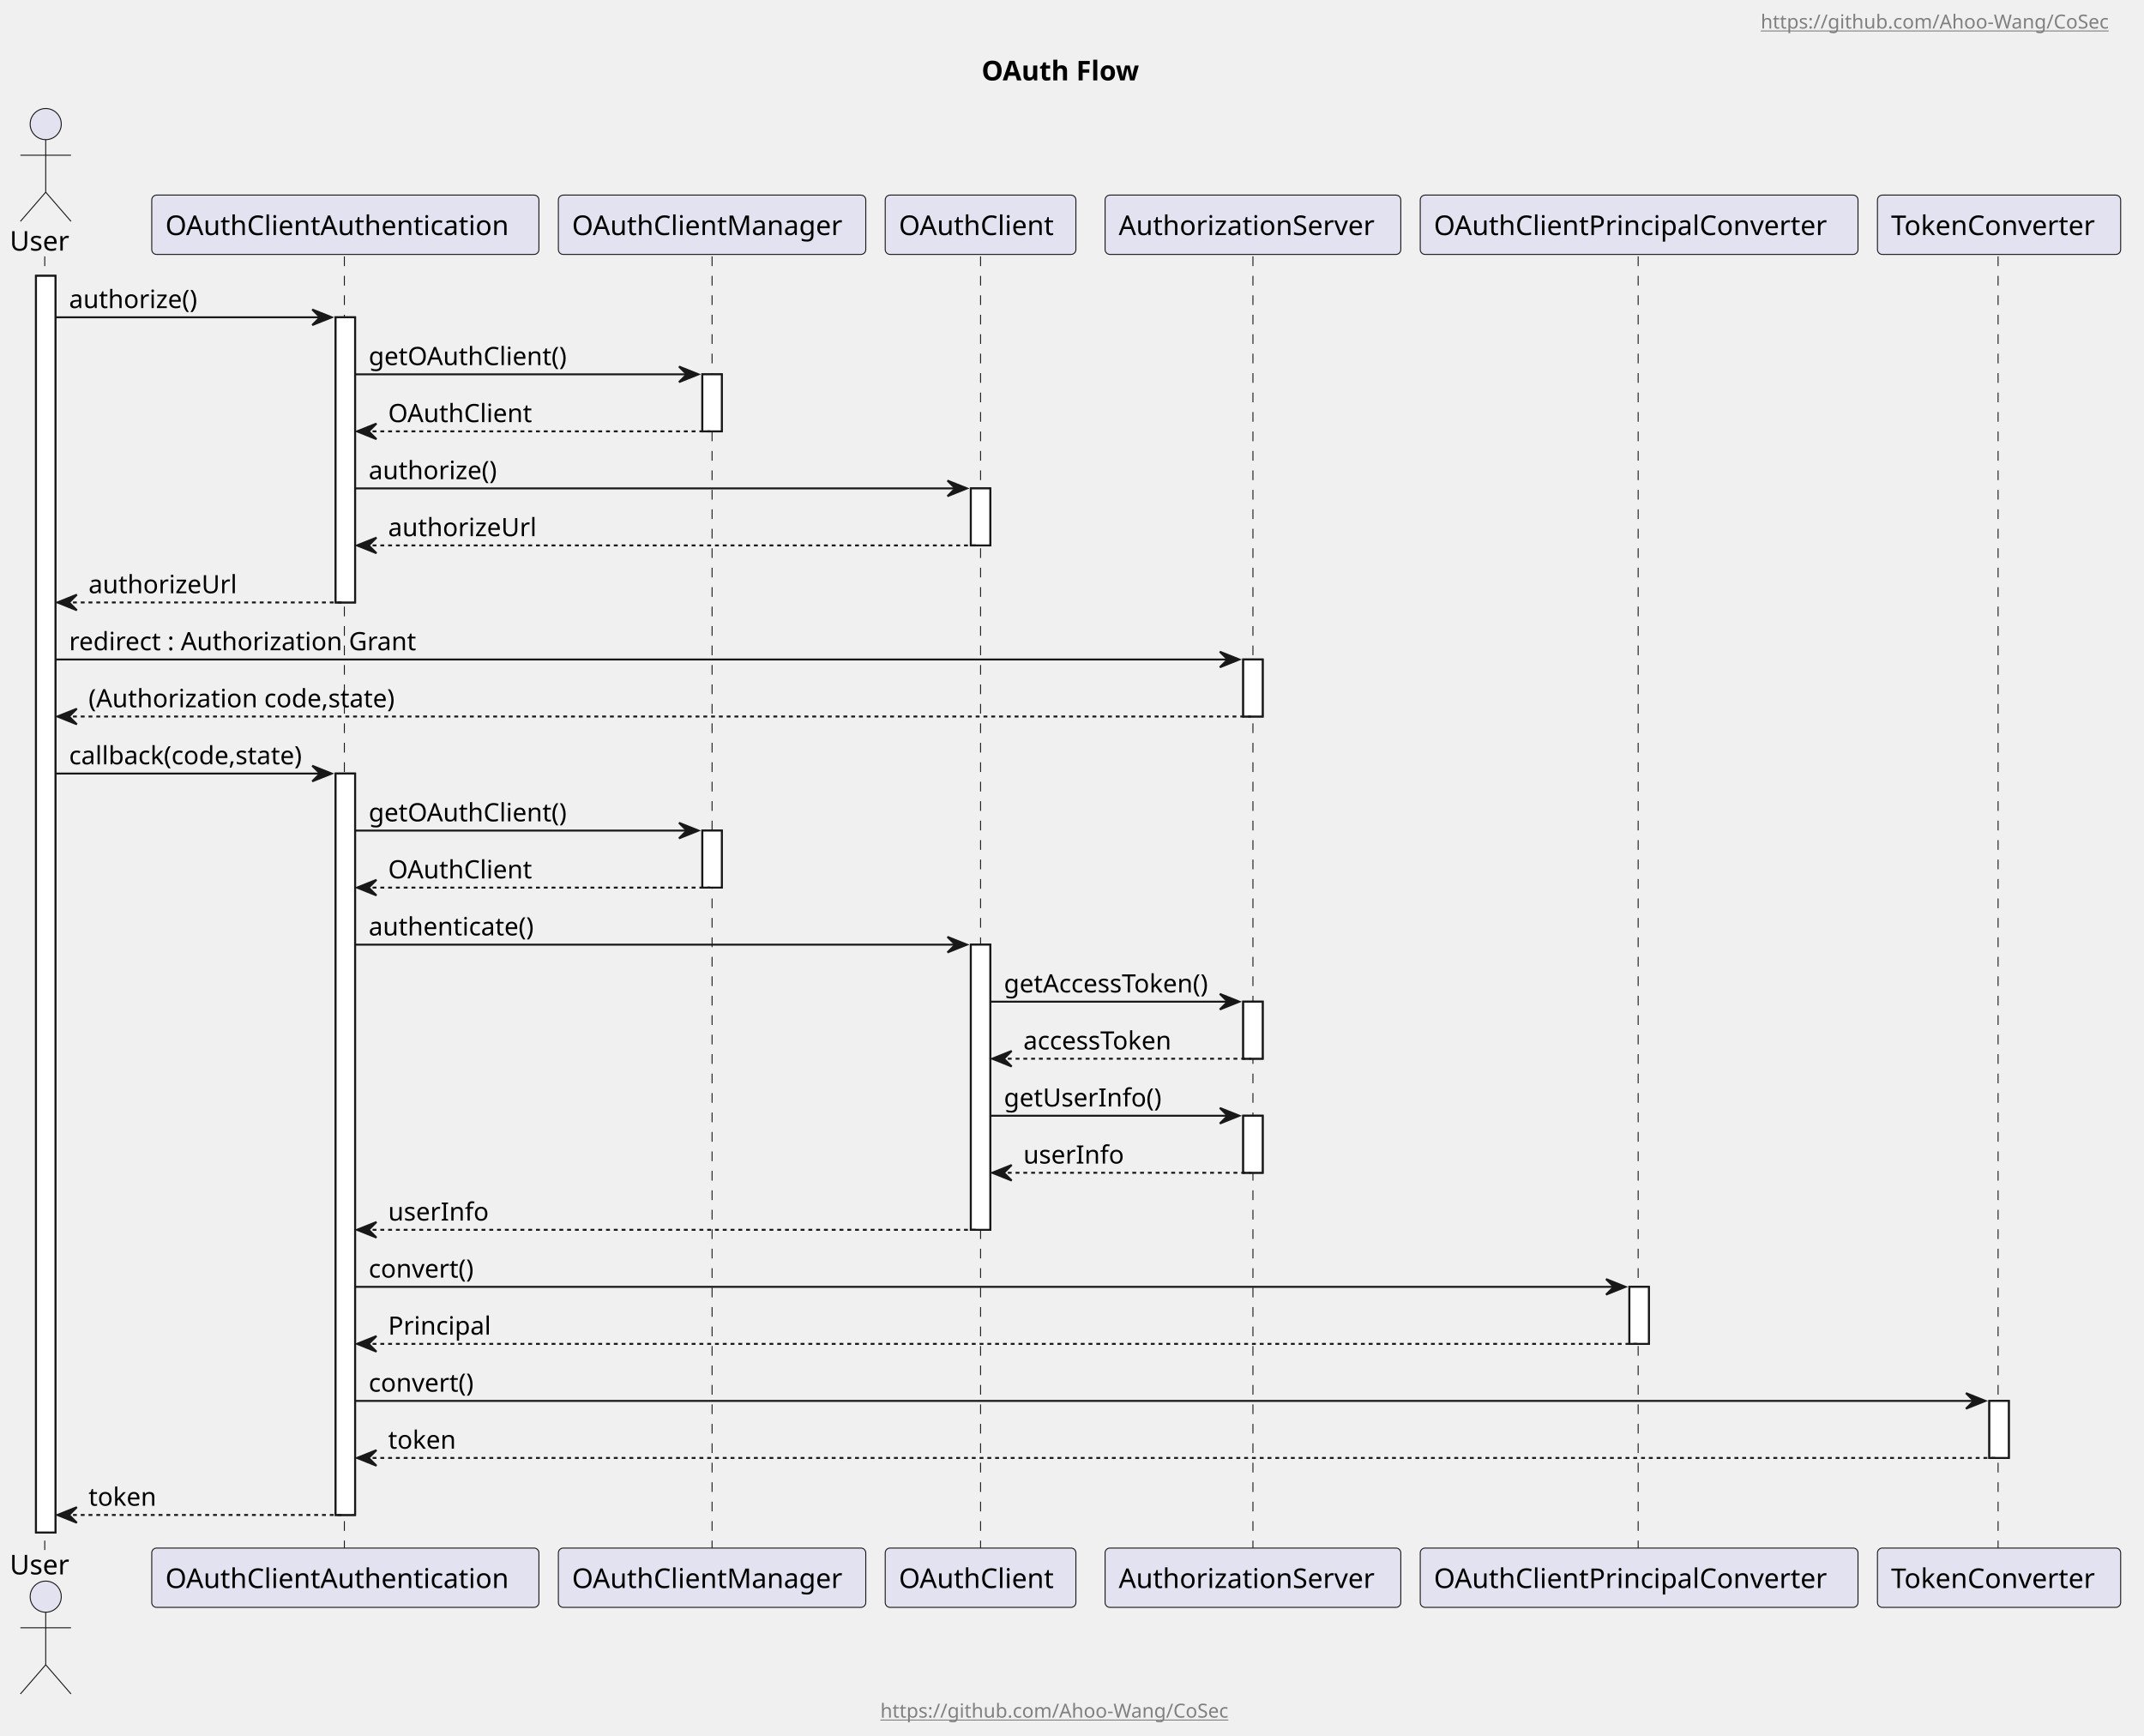
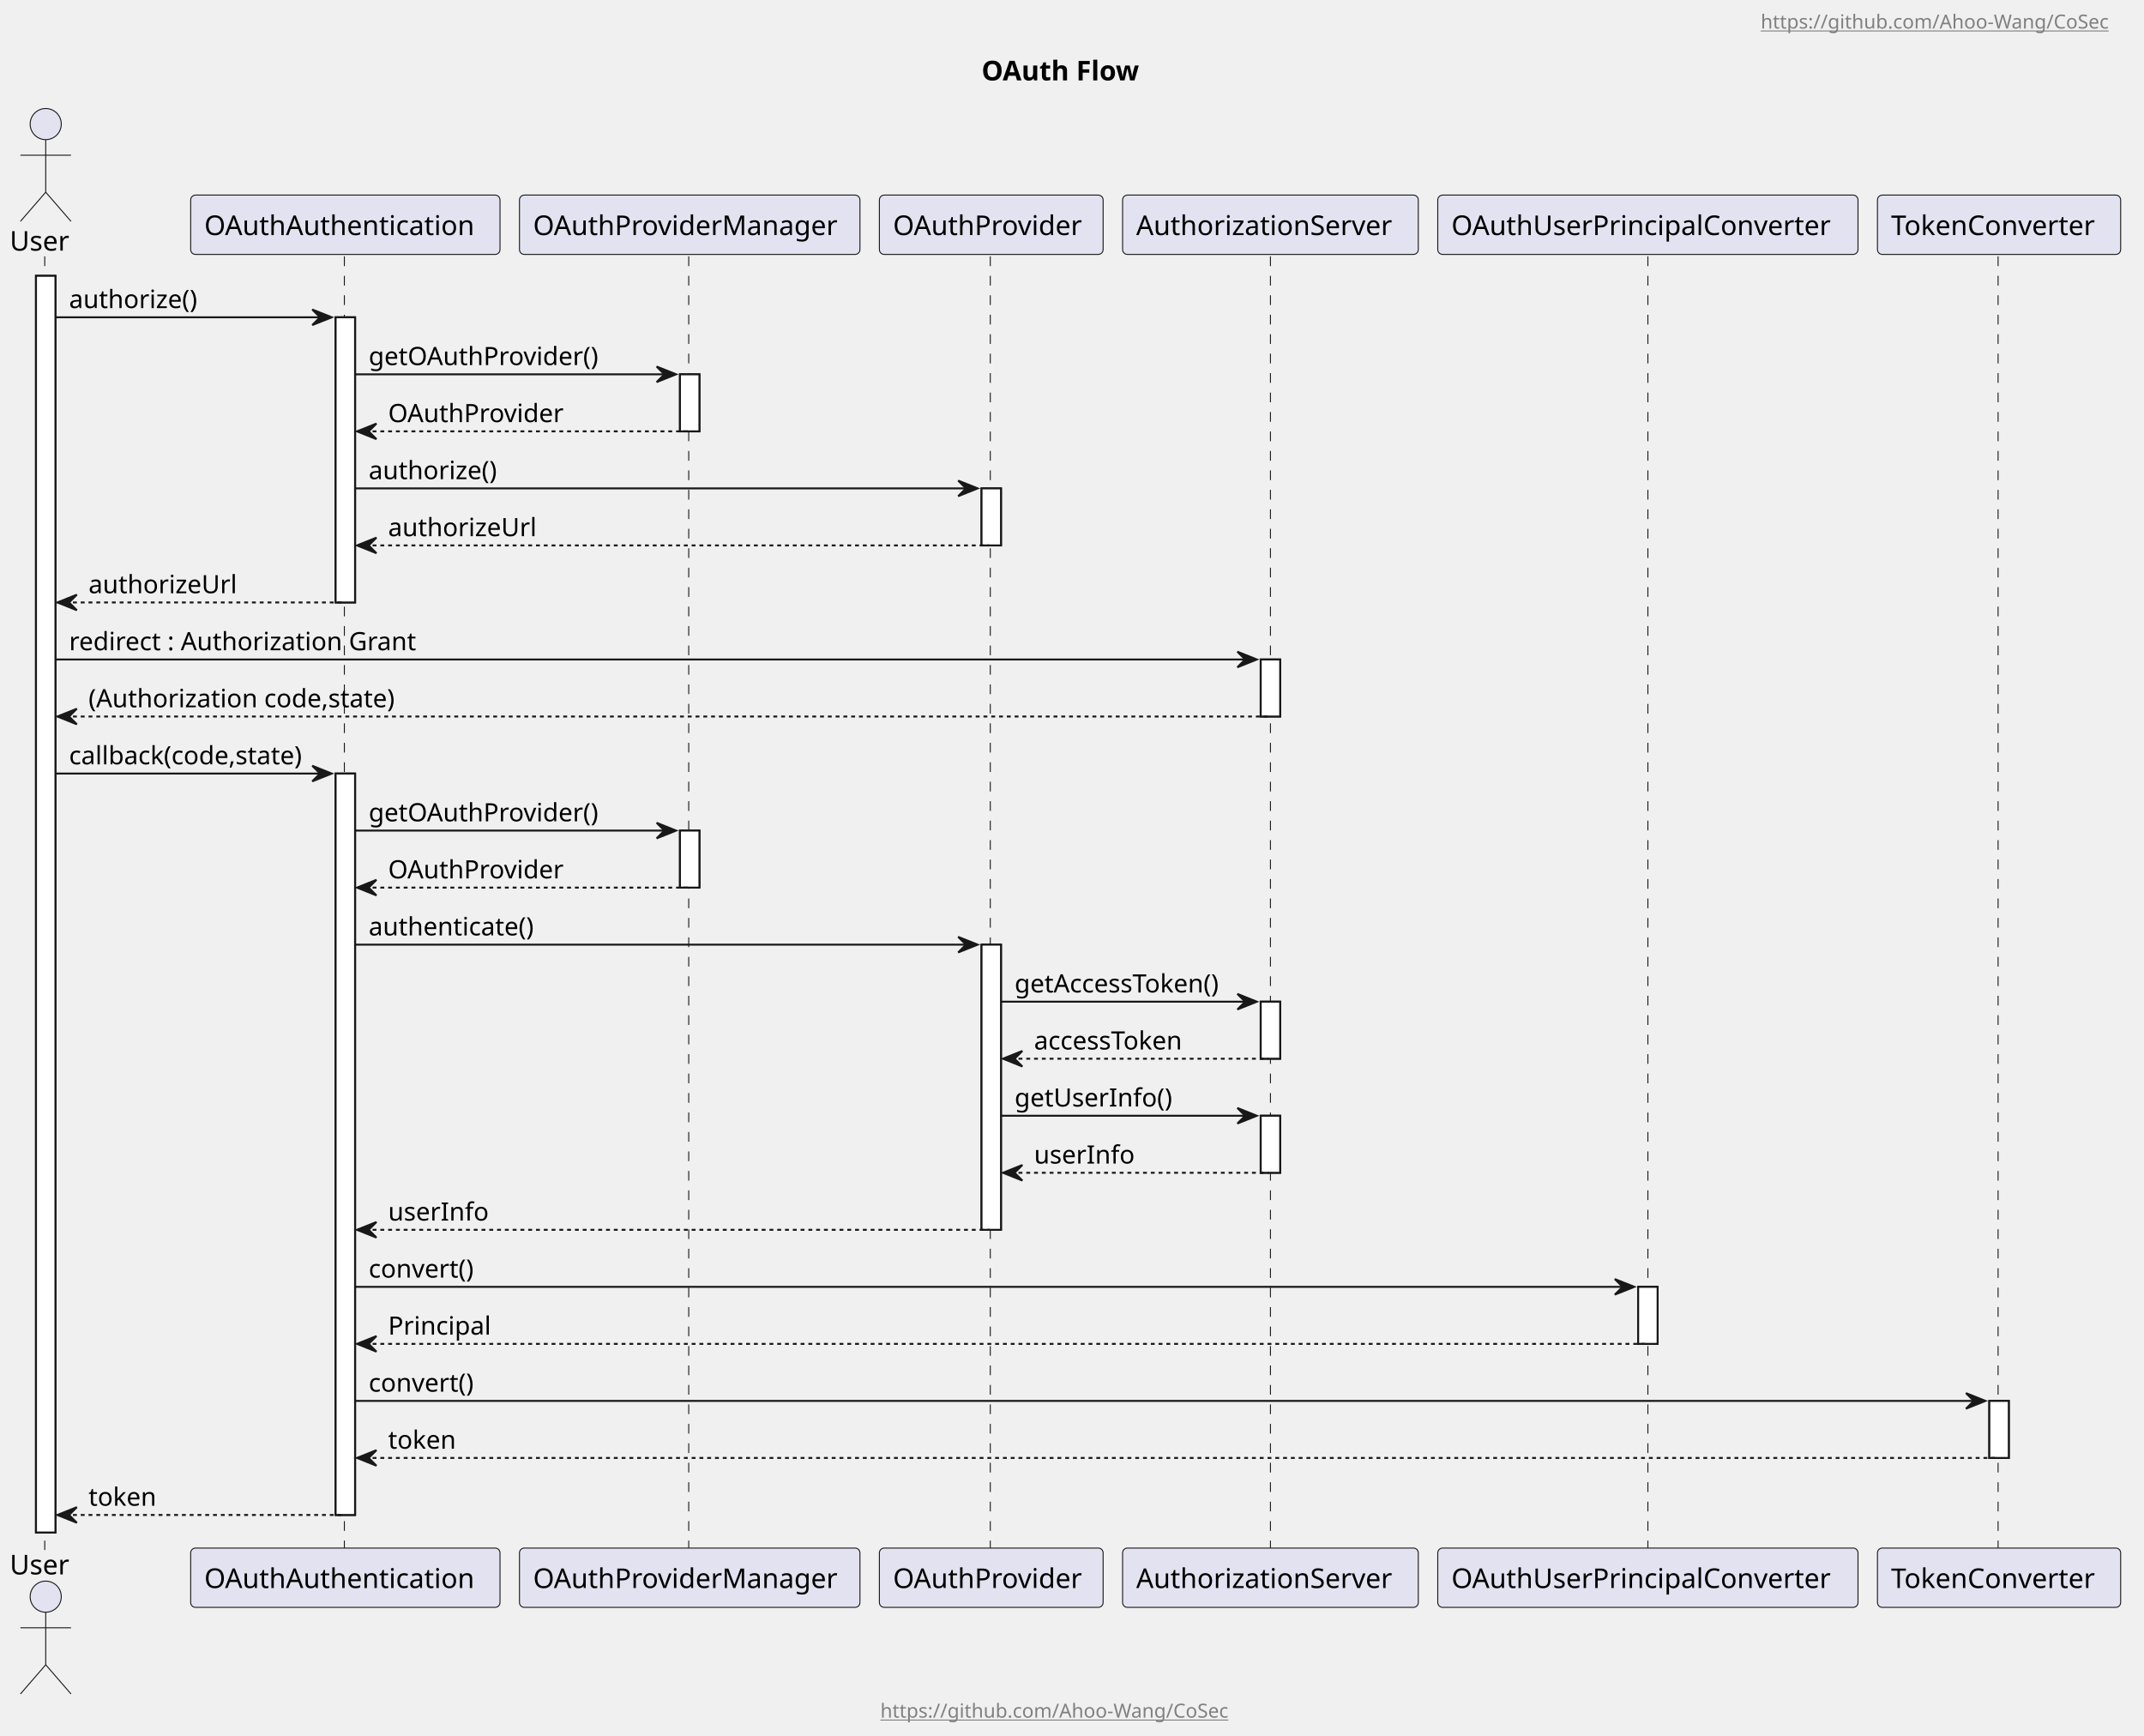
<svg xmlns="http://www.w3.org/2000/svg" xmlns:xlink="http://www.w3.org/1999/xlink" contentStyleType="text/css" height="892px" preserveAspectRatio="none" style="width:1102px;height:892px;background:#FFFFFF;" version="1.1" viewBox="0 0 1102 892" width="1102px" zoomAndPan="magnify">
  <defs />
  <g>
-     <rect fill="none" height="26.488" id="_title" style="stroke:none;stroke-width:1.0;" width="95" x="499.5" y="22.777" />
    <text fill="#000000" font-family="sans-serif" font-size="14" font-weight="bold" lengthAdjust="spacing" textLength="85" x="504.5" y="41.312">OAuth Flow</text>
    <rect fill="#FFFFFF" height="645.832" style="stroke:#181818;stroke-width:1.0;" width="10" x="18.5" y="141.754" />
    <rect fill="#FFFFFF" height="146.553" style="stroke:#181818;stroke-width:1.0;" width="10" x="172.5" y="163.065" />
    <rect fill="#FFFFFF" height="381.037" style="stroke:#181818;stroke-width:1.0;" width="10" x="172.5" y="397.549" />
-     <rect fill="#FFFFFF" height="29.311" style="stroke:#181818;stroke-width:1.0;" width="10" x="361" y="192.375" />
-     <rect fill="#FFFFFF" height="29.311" style="stroke:#181818;stroke-width:1.0;" width="10" x="361" y="426.859" />
-     <rect fill="#FFFFFF" height="29.311" style="stroke:#181818;stroke-width:1.0;" width="10" x="499" y="250.996" />
-     <rect fill="#FFFFFF" height="146.553" style="stroke:#181818;stroke-width:1.0;" width="10" x="499" y="485.481" />
-     <rect fill="#FFFFFF" height="29.311" style="stroke:#181818;stroke-width:1.0;" width="10" x="639" y="338.928" />
-     <rect fill="#FFFFFF" height="29.311" style="stroke:#181818;stroke-width:1.0;" width="10" x="639" y="514.791" />
-     <rect fill="#FFFFFF" height="29.311" style="stroke:#181818;stroke-width:1.0;" width="10" x="639" y="573.412" />
-     <rect fill="#FFFFFF" height="29.311" style="stroke:#181818;stroke-width:1.0;" width="10" x="837.5" y="661.344" />
+     <rect fill="#FFFFFF" height="29.311" style="stroke:#181818;stroke-width:1.0;" width="10" x="349.5" y="192.375" />
+     <rect fill="#FFFFFF" height="29.311" style="stroke:#181818;stroke-width:1.0;" width="10" x="349.5" y="426.859" />
+     <rect fill="#FFFFFF" height="29.311" style="stroke:#181818;stroke-width:1.0;" width="10" x="504.5" y="250.996" />
+     <rect fill="#FFFFFF" height="146.553" style="stroke:#181818;stroke-width:1.0;" width="10" x="504.5" y="485.481" />
+     <rect fill="#FFFFFF" height="29.311" style="stroke:#181818;stroke-width:1.0;" width="10" x="648" y="338.928" />
+     <rect fill="#FFFFFF" height="29.311" style="stroke:#181818;stroke-width:1.0;" width="10" x="648" y="514.791" />
+     <rect fill="#FFFFFF" height="29.311" style="stroke:#181818;stroke-width:1.0;" width="10" x="648" y="573.412" />
+     <rect fill="#FFFFFF" height="29.311" style="stroke:#181818;stroke-width:1.0;" width="10" x="842" y="661.344" />
    <rect fill="#FFFFFF" height="29.311" style="stroke:#181818;stroke-width:1.0;" width="10" x="1022.5" y="719.965" />
    <line style="stroke:#181818;stroke-width:0.5;stroke-dasharray:5.0,5.0;" x1="23" x2="23" y1="131.754" y2="796.586" />
    <line style="stroke:#181818;stroke-width:0.5;stroke-dasharray:5.0,5.0;" x1="177" x2="177" y1="131.754" y2="796.586" />
-     <line style="stroke:#181818;stroke-width:0.5;stroke-dasharray:5.0,5.0;" x1="366" x2="366" y1="131.754" y2="796.586" />
-     <line style="stroke:#181818;stroke-width:0.5;stroke-dasharray:5.0,5.0;" x1="504" x2="504" y1="131.754" y2="796.586" />
-     <line style="stroke:#181818;stroke-width:0.5;stroke-dasharray:5.0,5.0;" x1="644" x2="644" y1="131.754" y2="796.586" />
-     <line style="stroke:#181818;stroke-width:0.5;stroke-dasharray:5.0,5.0;" x1="842" x2="842" y1="131.754" y2="796.586" />
+     <line style="stroke:#181818;stroke-width:0.5;stroke-dasharray:5.0,5.0;" x1="354" x2="354" y1="131.754" y2="796.586" />
+     <line style="stroke:#181818;stroke-width:0.5;stroke-dasharray:5.0,5.0;" x1="509" x2="509" y1="131.754" y2="796.586" />
+     <line style="stroke:#181818;stroke-width:0.5;stroke-dasharray:5.0,5.0;" x1="653" x2="653" y1="131.754" y2="796.586" />
+     <line style="stroke:#181818;stroke-width:0.5;stroke-dasharray:5.0,5.0;" x1="847" x2="847" y1="131.754" y2="796.586" />
    <line style="stroke:#181818;stroke-width:0.5;stroke-dasharray:5.0,5.0;" x1="1027" x2="1027" y1="131.754" y2="796.586" />
    <text fill="#000000" font-family="sans-serif" font-size="14" lengthAdjust="spacing" textLength="31" x="5" y="128.801">User</text>
    <ellipse cx="23.5" cy="63.766" fill="#E2E2F0" rx="8" ry="8" style="stroke:#181818;stroke-width:0.5;" />
    <path d="M23.5,71.766 L23.5,98.766 M10.5,79.766 L36.5,79.766 M23.5,98.766 L10.5,113.766 M23.5,98.766 L36.5,113.766 " fill="none" style="stroke:#181818;stroke-width:0.5;" />
    <text fill="#000000" font-family="sans-serif" font-size="14" lengthAdjust="spacing" textLength="31" x="5" y="809.121">User</text>
    <ellipse cx="23.5" cy="820.574" fill="#E2E2F0" rx="8" ry="8" style="stroke:#181818;stroke-width:0.5;" />
    <path d="M23.5,828.574 L23.5,855.574 M10.5,836.574 L36.5,836.574 M23.5,855.574 L10.5,870.574 M23.5,855.574 L36.5,870.574 " fill="none" style="stroke:#181818;stroke-width:0.5;" />
-     <rect fill="#E2E2F0" height="30.488" rx="2.5" ry="2.5" style="stroke:#181818;stroke-width:0.5;" width="199" x="78" y="100.266" />
-     <text fill="#000000" font-family="sans-serif" font-size="14" lengthAdjust="spacing" textLength="185" x="85" y="120.801">OAuthClientAuthentication</text>
-     <rect fill="#E2E2F0" height="30.488" rx="2.5" ry="2.5" style="stroke:#181818;stroke-width:0.5;" width="199" x="78" y="795.586" />
-     <text fill="#000000" font-family="sans-serif" font-size="14" lengthAdjust="spacing" textLength="185" x="85" y="816.121">OAuthClientAuthentication</text>
-     <rect fill="#E2E2F0" height="30.488" rx="2.5" ry="2.5" style="stroke:#181818;stroke-width:0.5;" width="158" x="287" y="100.266" />
-     <text fill="#000000" font-family="sans-serif" font-size="14" lengthAdjust="spacing" textLength="144" x="294" y="120.801">OAuthClientManager</text>
-     <rect fill="#E2E2F0" height="30.488" rx="2.5" ry="2.5" style="stroke:#181818;stroke-width:0.5;" width="158" x="287" y="795.586" />
-     <text fill="#000000" font-family="sans-serif" font-size="14" lengthAdjust="spacing" textLength="144" x="294" y="816.121">OAuthClientManager</text>
-     <rect fill="#E2E2F0" height="30.488" rx="2.5" ry="2.5" style="stroke:#181818;stroke-width:0.5;" width="98" x="455" y="100.266" />
-     <text fill="#000000" font-family="sans-serif" font-size="14" lengthAdjust="spacing" textLength="84" x="462" y="120.801">OAuthClient</text>
-     <rect fill="#E2E2F0" height="30.488" rx="2.5" ry="2.5" style="stroke:#181818;stroke-width:0.5;" width="98" x="455" y="795.586" />
-     <text fill="#000000" font-family="sans-serif" font-size="14" lengthAdjust="spacing" textLength="84" x="462" y="816.121">OAuthClient</text>
-     <rect fill="#E2E2F0" height="30.488" rx="2.5" ry="2.5" style="stroke:#181818;stroke-width:0.5;" width="152" x="568" y="100.266" />
-     <text fill="#000000" font-family="sans-serif" font-size="14" lengthAdjust="spacing" textLength="138" x="575" y="120.801">AuthorizationServer</text>
-     <rect fill="#E2E2F0" height="30.488" rx="2.5" ry="2.5" style="stroke:#181818;stroke-width:0.5;" width="152" x="568" y="795.586" />
-     <text fill="#000000" font-family="sans-serif" font-size="14" lengthAdjust="spacing" textLength="138" x="575" y="816.121">AuthorizationServer</text>
-     <rect fill="#E2E2F0" height="30.488" rx="2.5" ry="2.5" style="stroke:#181818;stroke-width:0.5;" width="225" x="730" y="100.266" />
-     <text fill="#000000" font-family="sans-serif" font-size="14" lengthAdjust="spacing" textLength="211" x="737" y="120.801">OAuthClientPrincipalConverter</text>
-     <rect fill="#E2E2F0" height="30.488" rx="2.5" ry="2.5" style="stroke:#181818;stroke-width:0.5;" width="225" x="730" y="795.586" />
-     <text fill="#000000" font-family="sans-serif" font-size="14" lengthAdjust="spacing" textLength="211" x="737" y="816.121">OAuthClientPrincipalConverter</text>
+     <rect fill="#E2E2F0" height="30.488" rx="2.5" ry="2.5" style="stroke:#181818;stroke-width:0.5;" width="159" x="98" y="100.266" />
+     <text fill="#000000" font-family="sans-serif" font-size="14" lengthAdjust="spacing" textLength="145" x="105" y="120.801">OAuthAuthentication</text>
+     <rect fill="#E2E2F0" height="30.488" rx="2.5" ry="2.5" style="stroke:#181818;stroke-width:0.5;" width="159" x="98" y="795.586" />
+     <text fill="#000000" font-family="sans-serif" font-size="14" lengthAdjust="spacing" textLength="145" x="105" y="816.121">OAuthAuthentication</text>
+     <rect fill="#E2E2F0" height="30.488" rx="2.5" ry="2.5" style="stroke:#181818;stroke-width:0.5;" width="175" x="267" y="100.266" />
+     <text fill="#000000" font-family="sans-serif" font-size="14" lengthAdjust="spacing" textLength="161" x="274" y="120.801">OAuthProviderManager</text>
+     <rect fill="#E2E2F0" height="30.488" rx="2.5" ry="2.5" style="stroke:#181818;stroke-width:0.5;" width="175" x="267" y="795.586" />
+     <text fill="#000000" font-family="sans-serif" font-size="14" lengthAdjust="spacing" textLength="161" x="274" y="816.121">OAuthProviderManager</text>
+     <rect fill="#E2E2F0" height="30.488" rx="2.5" ry="2.5" style="stroke:#181818;stroke-width:0.5;" width="115" x="452" y="100.266" />
+     <text fill="#000000" font-family="sans-serif" font-size="14" lengthAdjust="spacing" textLength="101" x="459" y="120.801">OAuthProvider</text>
+     <rect fill="#E2E2F0" height="30.488" rx="2.5" ry="2.5" style="stroke:#181818;stroke-width:0.5;" width="115" x="452" y="795.586" />
+     <text fill="#000000" font-family="sans-serif" font-size="14" lengthAdjust="spacing" textLength="101" x="459" y="816.121">OAuthProvider</text>
+     <rect fill="#E2E2F0" height="30.488" rx="2.5" ry="2.5" style="stroke:#181818;stroke-width:0.5;" width="152" x="577" y="100.266" />
+     <text fill="#000000" font-family="sans-serif" font-size="14" lengthAdjust="spacing" textLength="138" x="584" y="120.801">AuthorizationServer</text>
+     <rect fill="#E2E2F0" height="30.488" rx="2.5" ry="2.5" style="stroke:#181818;stroke-width:0.5;" width="152" x="577" y="795.586" />
+     <text fill="#000000" font-family="sans-serif" font-size="14" lengthAdjust="spacing" textLength="138" x="584" y="816.121">AuthorizationServer</text>
+     <rect fill="#E2E2F0" height="30.488" rx="2.5" ry="2.5" style="stroke:#181818;stroke-width:0.5;" width="216" x="739" y="100.266" />
+     <text fill="#000000" font-family="sans-serif" font-size="14" lengthAdjust="spacing" textLength="202" x="746" y="120.801">OAuthUserPrincipalConverter</text>
+     <rect fill="#E2E2F0" height="30.488" rx="2.5" ry="2.5" style="stroke:#181818;stroke-width:0.5;" width="216" x="739" y="795.586" />
+     <text fill="#000000" font-family="sans-serif" font-size="14" lengthAdjust="spacing" textLength="202" x="746" y="816.121">OAuthUserPrincipalConverter</text>
    <rect fill="#E2E2F0" height="30.488" rx="2.5" ry="2.5" style="stroke:#181818;stroke-width:0.5;" width="125" x="965" y="100.266" />
    <text fill="#000000" font-family="sans-serif" font-size="14" lengthAdjust="spacing" textLength="111" x="972" y="120.801">TokenConverter</text>
    <rect fill="#E2E2F0" height="30.488" rx="2.5" ry="2.5" style="stroke:#181818;stroke-width:0.5;" width="125" x="965" y="795.586" />
    <text fill="#000000" font-family="sans-serif" font-size="14" lengthAdjust="spacing" textLength="111" x="972" y="816.121">TokenConverter</text>
    <rect fill="#FFFFFF" height="645.832" style="stroke:#181818;stroke-width:1.0;" width="10" x="18.5" y="141.754" />
    <rect fill="#FFFFFF" height="146.553" style="stroke:#181818;stroke-width:1.0;" width="10" x="172.5" y="163.065" />
    <rect fill="#FFFFFF" height="381.037" style="stroke:#181818;stroke-width:1.0;" width="10" x="172.5" y="397.549" />
-     <rect fill="#FFFFFF" height="29.311" style="stroke:#181818;stroke-width:1.0;" width="10" x="361" y="192.375" />
-     <rect fill="#FFFFFF" height="29.311" style="stroke:#181818;stroke-width:1.0;" width="10" x="361" y="426.859" />
-     <rect fill="#FFFFFF" height="29.311" style="stroke:#181818;stroke-width:1.0;" width="10" x="499" y="250.996" />
-     <rect fill="#FFFFFF" height="146.553" style="stroke:#181818;stroke-width:1.0;" width="10" x="499" y="485.481" />
-     <rect fill="#FFFFFF" height="29.311" style="stroke:#181818;stroke-width:1.0;" width="10" x="639" y="338.928" />
-     <rect fill="#FFFFFF" height="29.311" style="stroke:#181818;stroke-width:1.0;" width="10" x="639" y="514.791" />
-     <rect fill="#FFFFFF" height="29.311" style="stroke:#181818;stroke-width:1.0;" width="10" x="639" y="573.412" />
-     <rect fill="#FFFFFF" height="29.311" style="stroke:#181818;stroke-width:1.0;" width="10" x="837.5" y="661.344" />
+     <rect fill="#FFFFFF" height="29.311" style="stroke:#181818;stroke-width:1.0;" width="10" x="349.5" y="192.375" />
+     <rect fill="#FFFFFF" height="29.311" style="stroke:#181818;stroke-width:1.0;" width="10" x="349.5" y="426.859" />
+     <rect fill="#FFFFFF" height="29.311" style="stroke:#181818;stroke-width:1.0;" width="10" x="504.5" y="250.996" />
+     <rect fill="#FFFFFF" height="146.553" style="stroke:#181818;stroke-width:1.0;" width="10" x="504.5" y="485.481" />
+     <rect fill="#FFFFFF" height="29.311" style="stroke:#181818;stroke-width:1.0;" width="10" x="648" y="338.928" />
+     <rect fill="#FFFFFF" height="29.311" style="stroke:#181818;stroke-width:1.0;" width="10" x="648" y="514.791" />
+     <rect fill="#FFFFFF" height="29.311" style="stroke:#181818;stroke-width:1.0;" width="10" x="648" y="573.412" />
+     <rect fill="#FFFFFF" height="29.311" style="stroke:#181818;stroke-width:1.0;" width="10" x="842" y="661.344" />
    <rect fill="#FFFFFF" height="29.311" style="stroke:#181818;stroke-width:1.0;" width="10" x="1022.5" y="719.965" />
    <polygon fill="#181818" points="160.5,159.065,170.5,163.065,160.5,167.065,164.5,163.065" style="stroke:#181818;stroke-width:1.0;" />
    <line style="stroke:#181818;stroke-width:1.0;" x1="28.5" x2="166.5" y1="163.065" y2="163.065" />
    <text fill="#000000" font-family="sans-serif" font-size="13" lengthAdjust="spacing" textLength="67" x="35.5" y="158.322">authorize()</text>
-     <polygon fill="#181818" points="349,188.375,359,192.375,349,196.375,353,192.375" style="stroke:#181818;stroke-width:1.0;" />
-     <line style="stroke:#181818;stroke-width:1.0;" x1="182.5" x2="355" y1="192.375" y2="192.375" />
-     <text fill="#000000" font-family="sans-serif" font-size="13" lengthAdjust="spacing" textLength="105" x="189.5" y="187.633">getOAuthClient()</text>
+     <polygon fill="#181818" points="337.5,188.375,347.5,192.375,337.5,196.375,341.5,192.375" style="stroke:#181818;stroke-width:1.0;" />
+     <line style="stroke:#181818;stroke-width:1.0;" x1="182.5" x2="343.5" y1="192.375" y2="192.375" />
+     <text fill="#000000" font-family="sans-serif" font-size="13" lengthAdjust="spacing" textLength="119" x="189.5" y="187.633">getOAuthProvider()</text>
    <polygon fill="#181818" points="193.5,217.685,183.5,221.685,193.5,225.685,189.5,221.685" style="stroke:#181818;stroke-width:1.0;" />
-     <line style="stroke:#181818;stroke-width:1.0;stroke-dasharray:2.0,2.0;" x1="187.5" x2="365" y1="221.685" y2="221.685" />
-     <text fill="#000000" font-family="sans-serif" font-size="13" lengthAdjust="spacing" textLength="77" x="199.5" y="216.943">OAuthClient</text>
-     <polygon fill="#181818" points="487,246.996,497,250.996,487,254.996,491,250.996" style="stroke:#181818;stroke-width:1.0;" />
-     <line style="stroke:#181818;stroke-width:1.0;" x1="182.5" x2="493" y1="250.996" y2="250.996" />
+     <line style="stroke:#181818;stroke-width:1.0;stroke-dasharray:2.0,2.0;" x1="187.5" x2="353.5" y1="221.685" y2="221.685" />
+     <text fill="#000000" font-family="sans-serif" font-size="13" lengthAdjust="spacing" textLength="91" x="199.5" y="216.943">OAuthProvider</text>
+     <polygon fill="#181818" points="492.5,246.996,502.5,250.996,492.5,254.996,496.5,250.996" style="stroke:#181818;stroke-width:1.0;" />
+     <line style="stroke:#181818;stroke-width:1.0;" x1="182.5" x2="498.5" y1="250.996" y2="250.996" />
    <text fill="#000000" font-family="sans-serif" font-size="13" lengthAdjust="spacing" textLength="67" x="189.5" y="246.254">authorize()</text>
    <polygon fill="#181818" points="193.5,276.307,183.5,280.307,193.5,284.307,189.5,280.307" style="stroke:#181818;stroke-width:1.0;" />
-     <line style="stroke:#181818;stroke-width:1.0;stroke-dasharray:2.0,2.0;" x1="187.5" x2="503" y1="280.307" y2="280.307" />
+     <line style="stroke:#181818;stroke-width:1.0;stroke-dasharray:2.0,2.0;" x1="187.5" x2="508.5" y1="280.307" y2="280.307" />
    <text fill="#000000" font-family="sans-serif" font-size="13" lengthAdjust="spacing" textLength="77" x="199.5" y="275.565">authorizeUrl</text>
    <polygon fill="#181818" points="39.5,305.617,29.5,309.617,39.5,313.617,35.5,309.617" style="stroke:#181818;stroke-width:1.0;" />
    <line style="stroke:#181818;stroke-width:1.0;stroke-dasharray:2.0,2.0;" x1="33.5" x2="176.5" y1="309.617" y2="309.617" />
    <text fill="#000000" font-family="sans-serif" font-size="13" lengthAdjust="spacing" textLength="77" x="45.5" y="304.875">authorizeUrl</text>
-     <polygon fill="#181818" points="627,334.928,637,338.928,627,342.928,631,338.928" style="stroke:#181818;stroke-width:1.0;" />
-     <line style="stroke:#181818;stroke-width:1.0;" x1="28.5" x2="633" y1="338.928" y2="338.928" />
+     <polygon fill="#181818" points="636,334.928,646,338.928,636,342.928,640,338.928" style="stroke:#181818;stroke-width:1.0;" />
+     <line style="stroke:#181818;stroke-width:1.0;" x1="28.5" x2="642" y1="338.928" y2="338.928" />
    <text fill="#000000" font-family="sans-serif" font-size="13" lengthAdjust="spacing" textLength="184" x="35.5" y="334.185">redirect : Authorization Grant</text>
    <polygon fill="#181818" points="39.5,364.238,29.5,368.238,39.5,372.238,35.5,368.238" style="stroke:#181818;stroke-width:1.0;" />
-     <line style="stroke:#181818;stroke-width:1.0;stroke-dasharray:2.0,2.0;" x1="33.5" x2="643" y1="368.238" y2="368.238" />
+     <line style="stroke:#181818;stroke-width:1.0;stroke-dasharray:2.0,2.0;" x1="33.5" x2="652" y1="368.238" y2="368.238" />
    <text fill="#000000" font-family="sans-serif" font-size="13" lengthAdjust="spacing" textLength="163" x="45.5" y="363.496">(Authorization code,state)</text>
    <polygon fill="#181818" points="160.5,393.549,170.5,397.549,160.5,401.549,164.5,397.549" style="stroke:#181818;stroke-width:1.0;" />
    <line style="stroke:#181818;stroke-width:1.0;" x1="28.5" x2="166.5" y1="397.549" y2="397.549" />
    <text fill="#000000" font-family="sans-serif" font-size="13" lengthAdjust="spacing" textLength="125" x="35.5" y="392.807">callback(code,state)</text>
-     <polygon fill="#181818" points="349,422.859,359,426.859,349,430.859,353,426.859" style="stroke:#181818;stroke-width:1.0;" />
-     <line style="stroke:#181818;stroke-width:1.0;" x1="182.5" x2="355" y1="426.859" y2="426.859" />
-     <text fill="#000000" font-family="sans-serif" font-size="13" lengthAdjust="spacing" textLength="105" x="189.5" y="422.117">getOAuthClient()</text>
+     <polygon fill="#181818" points="337.5,422.859,347.5,426.859,337.5,430.859,341.5,426.859" style="stroke:#181818;stroke-width:1.0;" />
+     <line style="stroke:#181818;stroke-width:1.0;" x1="182.5" x2="343.5" y1="426.859" y2="426.859" />
+     <text fill="#000000" font-family="sans-serif" font-size="13" lengthAdjust="spacing" textLength="119" x="189.5" y="422.117">getOAuthProvider()</text>
    <polygon fill="#181818" points="193.5,452.17,183.5,456.17,193.5,460.17,189.5,456.17" style="stroke:#181818;stroke-width:1.0;" />
-     <line style="stroke:#181818;stroke-width:1.0;stroke-dasharray:2.0,2.0;" x1="187.5" x2="365" y1="456.17" y2="456.17" />
-     <text fill="#000000" font-family="sans-serif" font-size="13" lengthAdjust="spacing" textLength="77" x="199.5" y="451.428">OAuthClient</text>
-     <polygon fill="#181818" points="487,481.481,497,485.481,487,489.481,491,485.481" style="stroke:#181818;stroke-width:1.0;" />
-     <line style="stroke:#181818;stroke-width:1.0;" x1="182.5" x2="493" y1="485.481" y2="485.481" />
+     <line style="stroke:#181818;stroke-width:1.0;stroke-dasharray:2.0,2.0;" x1="187.5" x2="353.5" y1="456.17" y2="456.17" />
+     <text fill="#000000" font-family="sans-serif" font-size="13" lengthAdjust="spacing" textLength="91" x="199.5" y="451.428">OAuthProvider</text>
+     <polygon fill="#181818" points="492.5,481.481,502.5,485.481,492.5,489.481,496.5,485.481" style="stroke:#181818;stroke-width:1.0;" />
+     <line style="stroke:#181818;stroke-width:1.0;" x1="182.5" x2="498.5" y1="485.481" y2="485.481" />
    <text fill="#000000" font-family="sans-serif" font-size="13" lengthAdjust="spacing" textLength="86" x="189.5" y="480.738">authenticate()</text>
-     <polygon fill="#181818" points="627,510.791,637,514.791,627,518.791,631,514.791" style="stroke:#181818;stroke-width:1.0;" />
-     <line style="stroke:#181818;stroke-width:1.0;" x1="509" x2="633" y1="514.791" y2="514.791" />
-     <text fill="#000000" font-family="sans-serif" font-size="13" lengthAdjust="spacing" textLength="111" x="516" y="510.049">getAccessToken()</text>
-     <polygon fill="#181818" points="520,540.102,510,544.102,520,548.102,516,544.102" style="stroke:#181818;stroke-width:1.0;" />
-     <line style="stroke:#181818;stroke-width:1.0;stroke-dasharray:2.0,2.0;" x1="514" x2="643" y1="544.102" y2="544.102" />
-     <text fill="#000000" font-family="sans-serif" font-size="13" lengthAdjust="spacing" textLength="81" x="526" y="539.359">accessToken</text>
-     <polygon fill="#181818" points="627,569.412,637,573.412,627,577.412,631,573.412" style="stroke:#181818;stroke-width:1.0;" />
-     <line style="stroke:#181818;stroke-width:1.0;" x1="509" x2="633" y1="573.412" y2="573.412" />
-     <text fill="#000000" font-family="sans-serif" font-size="13" lengthAdjust="spacing" textLength="81" x="516" y="568.67">getUserInfo()</text>
-     <polygon fill="#181818" points="520,598.723,510,602.723,520,606.723,516,602.723" style="stroke:#181818;stroke-width:1.0;" />
-     <line style="stroke:#181818;stroke-width:1.0;stroke-dasharray:2.0,2.0;" x1="514" x2="643" y1="602.723" y2="602.723" />
-     <text fill="#000000" font-family="sans-serif" font-size="13" lengthAdjust="spacing" textLength="52" x="526" y="597.981">userInfo</text>
+     <polygon fill="#181818" points="636,510.791,646,514.791,636,518.791,640,514.791" style="stroke:#181818;stroke-width:1.0;" />
+     <line style="stroke:#181818;stroke-width:1.0;" x1="514.5" x2="642" y1="514.791" y2="514.791" />
+     <text fill="#000000" font-family="sans-serif" font-size="13" lengthAdjust="spacing" textLength="111" x="521.5" y="510.049">getAccessToken()</text>
+     <polygon fill="#181818" points="525.5,540.102,515.5,544.102,525.5,548.102,521.5,544.102" style="stroke:#181818;stroke-width:1.0;" />
+     <line style="stroke:#181818;stroke-width:1.0;stroke-dasharray:2.0,2.0;" x1="519.5" x2="652" y1="544.102" y2="544.102" />
+     <text fill="#000000" font-family="sans-serif" font-size="13" lengthAdjust="spacing" textLength="81" x="531.5" y="539.359">accessToken</text>
+     <polygon fill="#181818" points="636,569.412,646,573.412,636,577.412,640,573.412" style="stroke:#181818;stroke-width:1.0;" />
+     <line style="stroke:#181818;stroke-width:1.0;" x1="514.5" x2="642" y1="573.412" y2="573.412" />
+     <text fill="#000000" font-family="sans-serif" font-size="13" lengthAdjust="spacing" textLength="81" x="521.5" y="568.67">getUserInfo()</text>
+     <polygon fill="#181818" points="525.5,598.723,515.5,602.723,525.5,606.723,521.5,602.723" style="stroke:#181818;stroke-width:1.0;" />
+     <line style="stroke:#181818;stroke-width:1.0;stroke-dasharray:2.0,2.0;" x1="519.5" x2="652" y1="602.723" y2="602.723" />
+     <text fill="#000000" font-family="sans-serif" font-size="13" lengthAdjust="spacing" textLength="52" x="531.5" y="597.981">userInfo</text>
    <polygon fill="#181818" points="193.5,628.033,183.5,632.033,193.5,636.033,189.5,632.033" style="stroke:#181818;stroke-width:1.0;" />
-     <line style="stroke:#181818;stroke-width:1.0;stroke-dasharray:2.0,2.0;" x1="187.5" x2="503" y1="632.033" y2="632.033" />
+     <line style="stroke:#181818;stroke-width:1.0;stroke-dasharray:2.0,2.0;" x1="187.5" x2="508.5" y1="632.033" y2="632.033" />
    <text fill="#000000" font-family="sans-serif" font-size="13" lengthAdjust="spacing" textLength="52" x="199.5" y="627.291">userInfo</text>
-     <polygon fill="#181818" points="825.5,657.344,835.5,661.344,825.5,665.344,829.5,661.344" style="stroke:#181818;stroke-width:1.0;" />
-     <line style="stroke:#181818;stroke-width:1.0;" x1="182.5" x2="831.5" y1="661.344" y2="661.344" />
+     <polygon fill="#181818" points="830,657.344,840,661.344,830,665.344,834,661.344" style="stroke:#181818;stroke-width:1.0;" />
+     <line style="stroke:#181818;stroke-width:1.0;" x1="182.5" x2="836" y1="661.344" y2="661.344" />
    <text fill="#000000" font-family="sans-serif" font-size="13" lengthAdjust="spacing" textLength="55" x="189.5" y="656.602">convert()</text>
    <polygon fill="#181818" points="193.5,686.654,183.5,690.654,193.5,694.654,189.5,690.654" style="stroke:#181818;stroke-width:1.0;" />
-     <line style="stroke:#181818;stroke-width:1.0;stroke-dasharray:2.0,2.0;" x1="187.5" x2="841.5" y1="690.654" y2="690.654" />
+     <line style="stroke:#181818;stroke-width:1.0;stroke-dasharray:2.0,2.0;" x1="187.5" x2="846" y1="690.654" y2="690.654" />
    <text fill="#000000" font-family="sans-serif" font-size="13" lengthAdjust="spacing" textLength="54" x="199.5" y="685.912">Principal</text>
    <polygon fill="#181818" points="1010.5,715.965,1020.5,719.965,1010.5,723.965,1014.5,719.965" style="stroke:#181818;stroke-width:1.0;" />
    <line style="stroke:#181818;stroke-width:1.0;" x1="182.5" x2="1016.5" y1="719.965" y2="719.965" />
    <text fill="#000000" font-family="sans-serif" font-size="13" lengthAdjust="spacing" textLength="55" x="189.5" y="715.223">convert()</text>
    <polygon fill="#181818" points="193.5,745.275,183.5,749.275,193.5,753.275,189.5,749.275" style="stroke:#181818;stroke-width:1.0;" />
    <line style="stroke:#181818;stroke-width:1.0;stroke-dasharray:2.0,2.0;" x1="187.5" x2="1026.5" y1="749.275" y2="749.275" />
    <text fill="#000000" font-family="sans-serif" font-size="13" lengthAdjust="spacing" textLength="36" x="199.5" y="744.533">token</text>
    <polygon fill="#181818" points="39.5,774.586,29.5,778.586,39.5,782.586,35.5,778.586" style="stroke:#181818;stroke-width:1.0;" />
    <line style="stroke:#181818;stroke-width:1.0;stroke-dasharray:2.0,2.0;" x1="33.5" x2="176.5" y1="778.586" y2="778.586" />
    <text fill="#000000" font-family="sans-serif" font-size="13" lengthAdjust="spacing" textLength="36" x="45.5" y="773.844">token</text>
-     <rect fill="none" height="11.777" id="_title" style="stroke:none;stroke-width:1.0;" width="189" x="905" y="5" />
    <a href="https://github.com/Ahoo-Wang/CoSec" target="_top" title="https://github.com/Ahoo-Wang/CoSec" xlink:actuate="onRequest" xlink:href="https://github.com/Ahoo-Wang/CoSec" xlink:show="new" xlink:title="https://github.com/Ahoo-Wang/CoSec" xlink:type="simple">
      <text fill="#808080" font-family="sans-serif" font-size="10" lengthAdjust="spacing" text-decoration="underline" textLength="189" x="905" y="14.668">https://github.com/Ahoo-Wang/CoSec</text>
    </a>
-     <rect fill="none" height="11.777" id="_title" style="stroke:none;stroke-width:1.0;" width="189" x="452.5" y="873.074" />
    <a href="https://github.com/Ahoo-Wang/CoSec" target="_top" title="https://github.com/Ahoo-Wang/CoSec" xlink:actuate="onRequest" xlink:href="https://github.com/Ahoo-Wang/CoSec" xlink:show="new" xlink:title="https://github.com/Ahoo-Wang/CoSec" xlink:type="simple">
      <text fill="#808080" font-family="sans-serif" font-size="10" lengthAdjust="spacing" text-decoration="underline" textLength="189" x="452.5" y="882.742">https://github.com/Ahoo-Wang/CoSec</text>
    </a>
  </g>
</svg>
